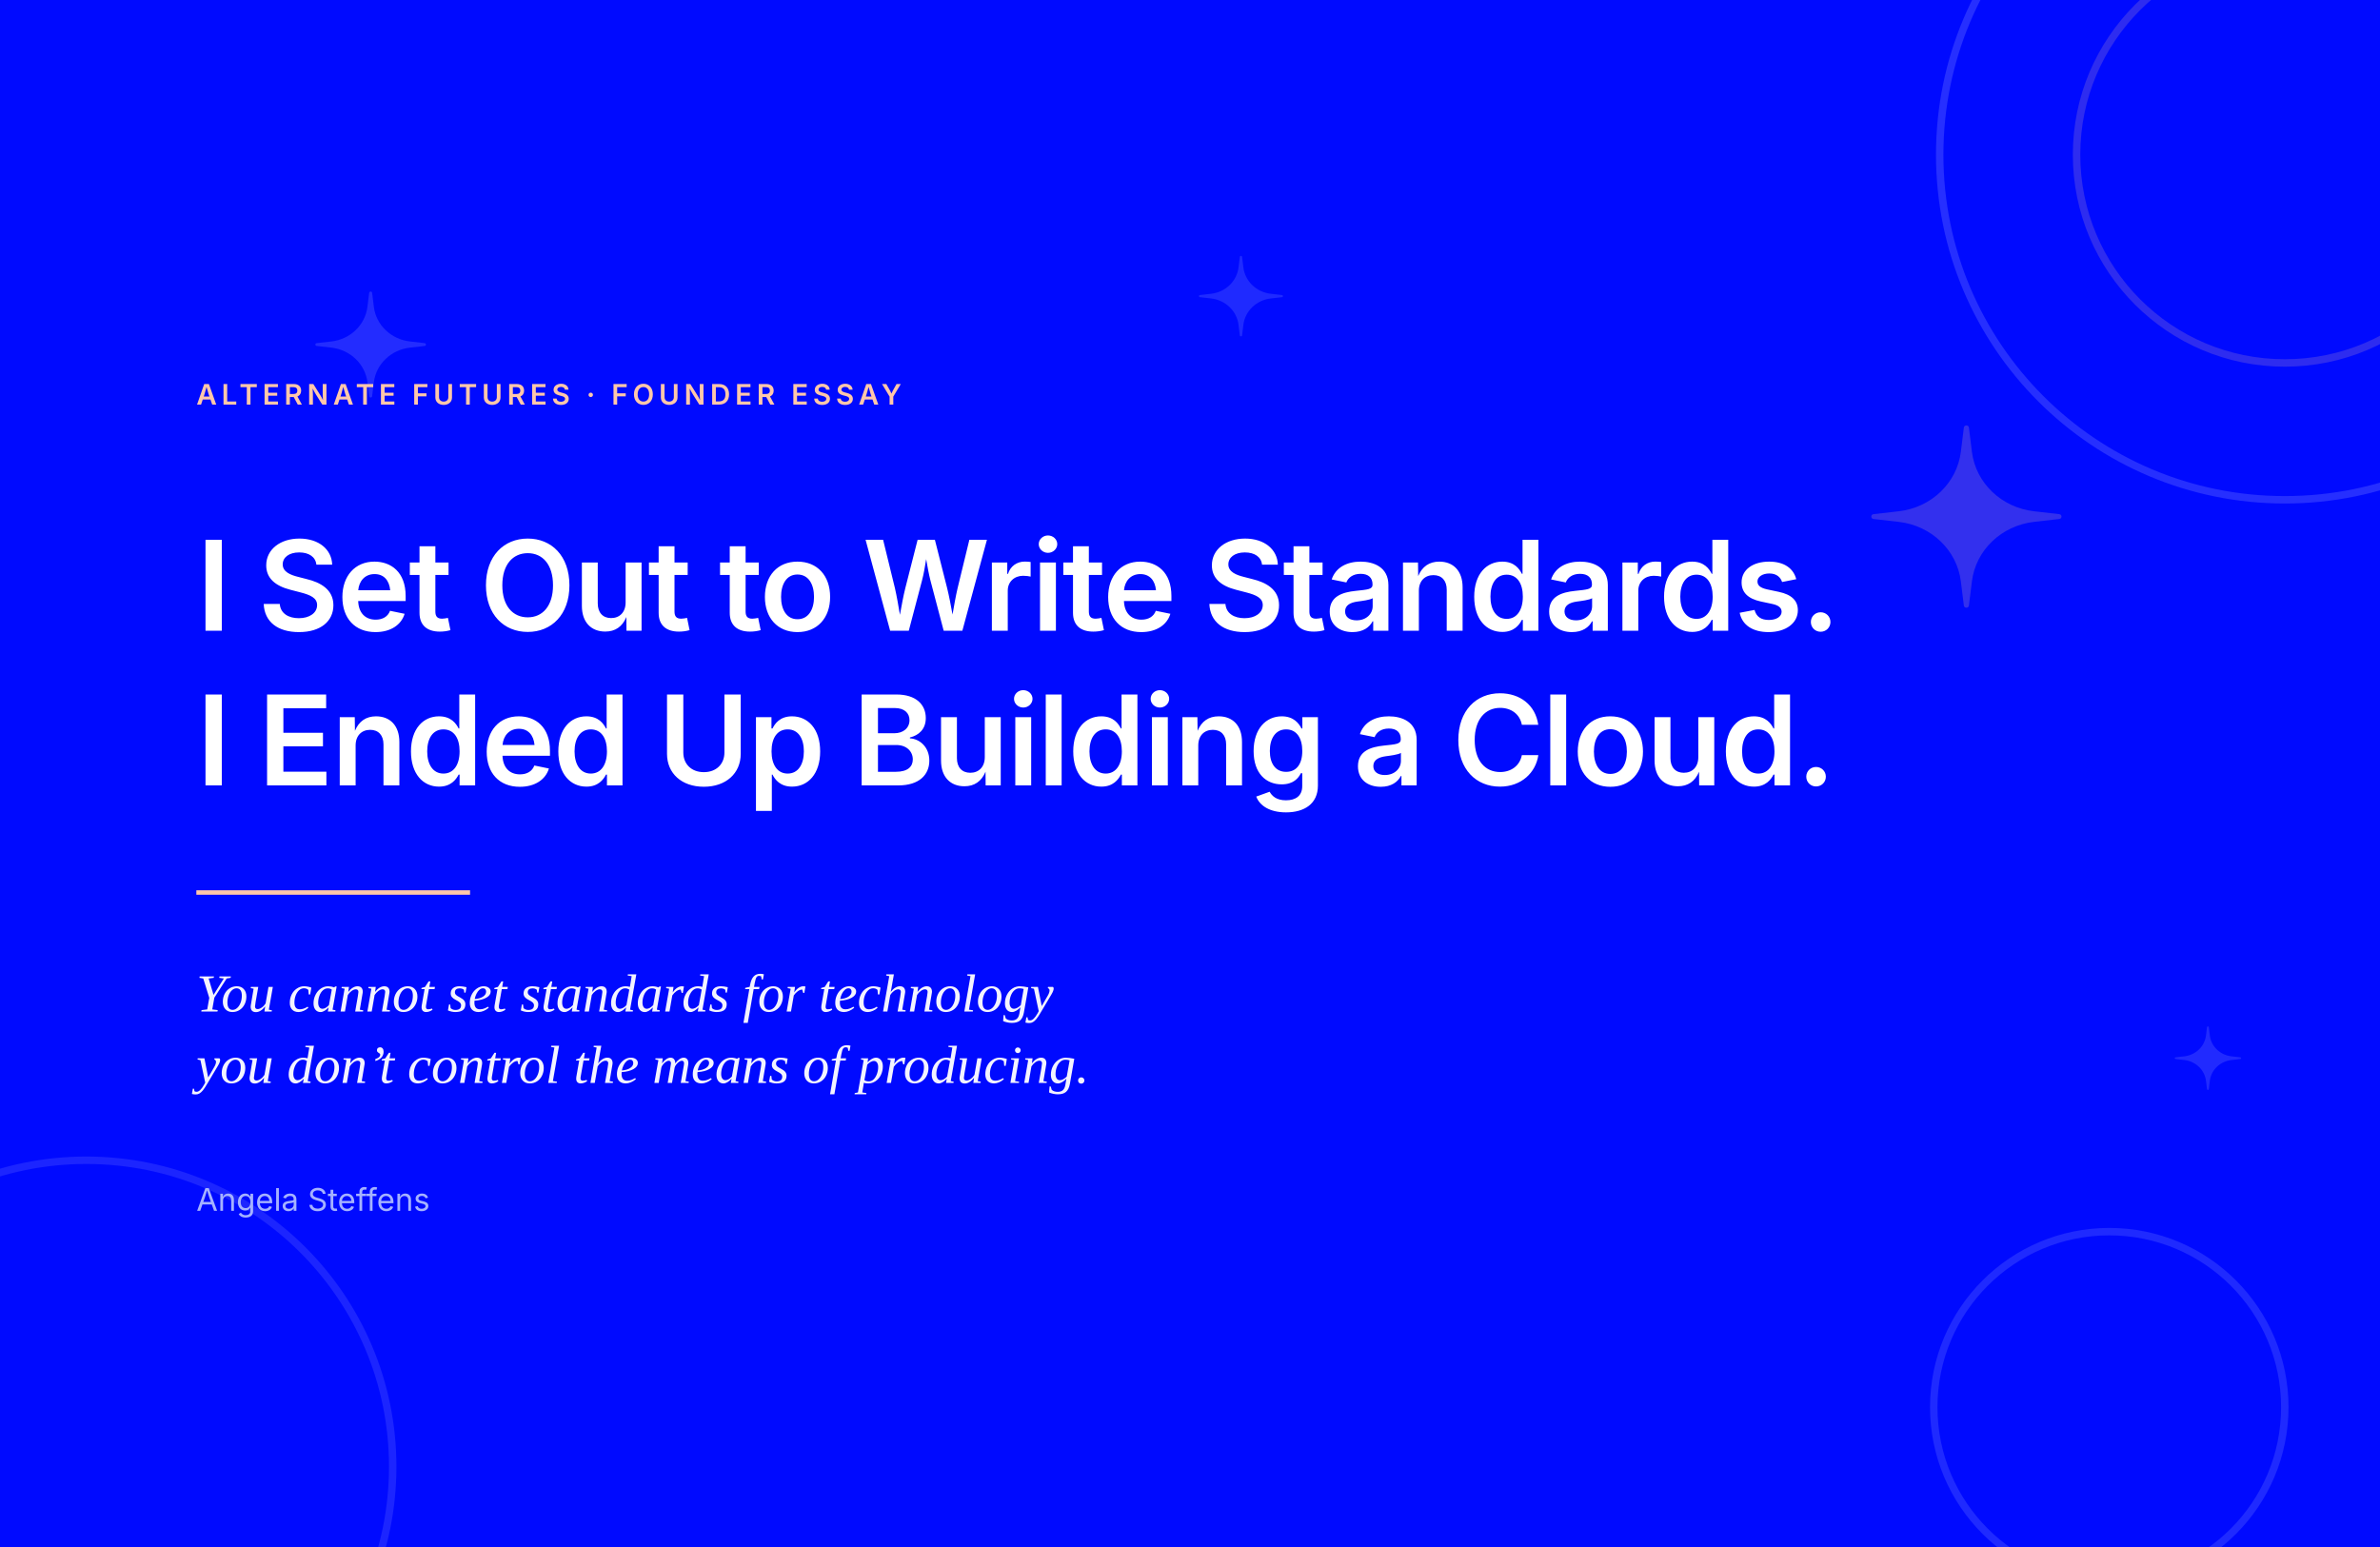
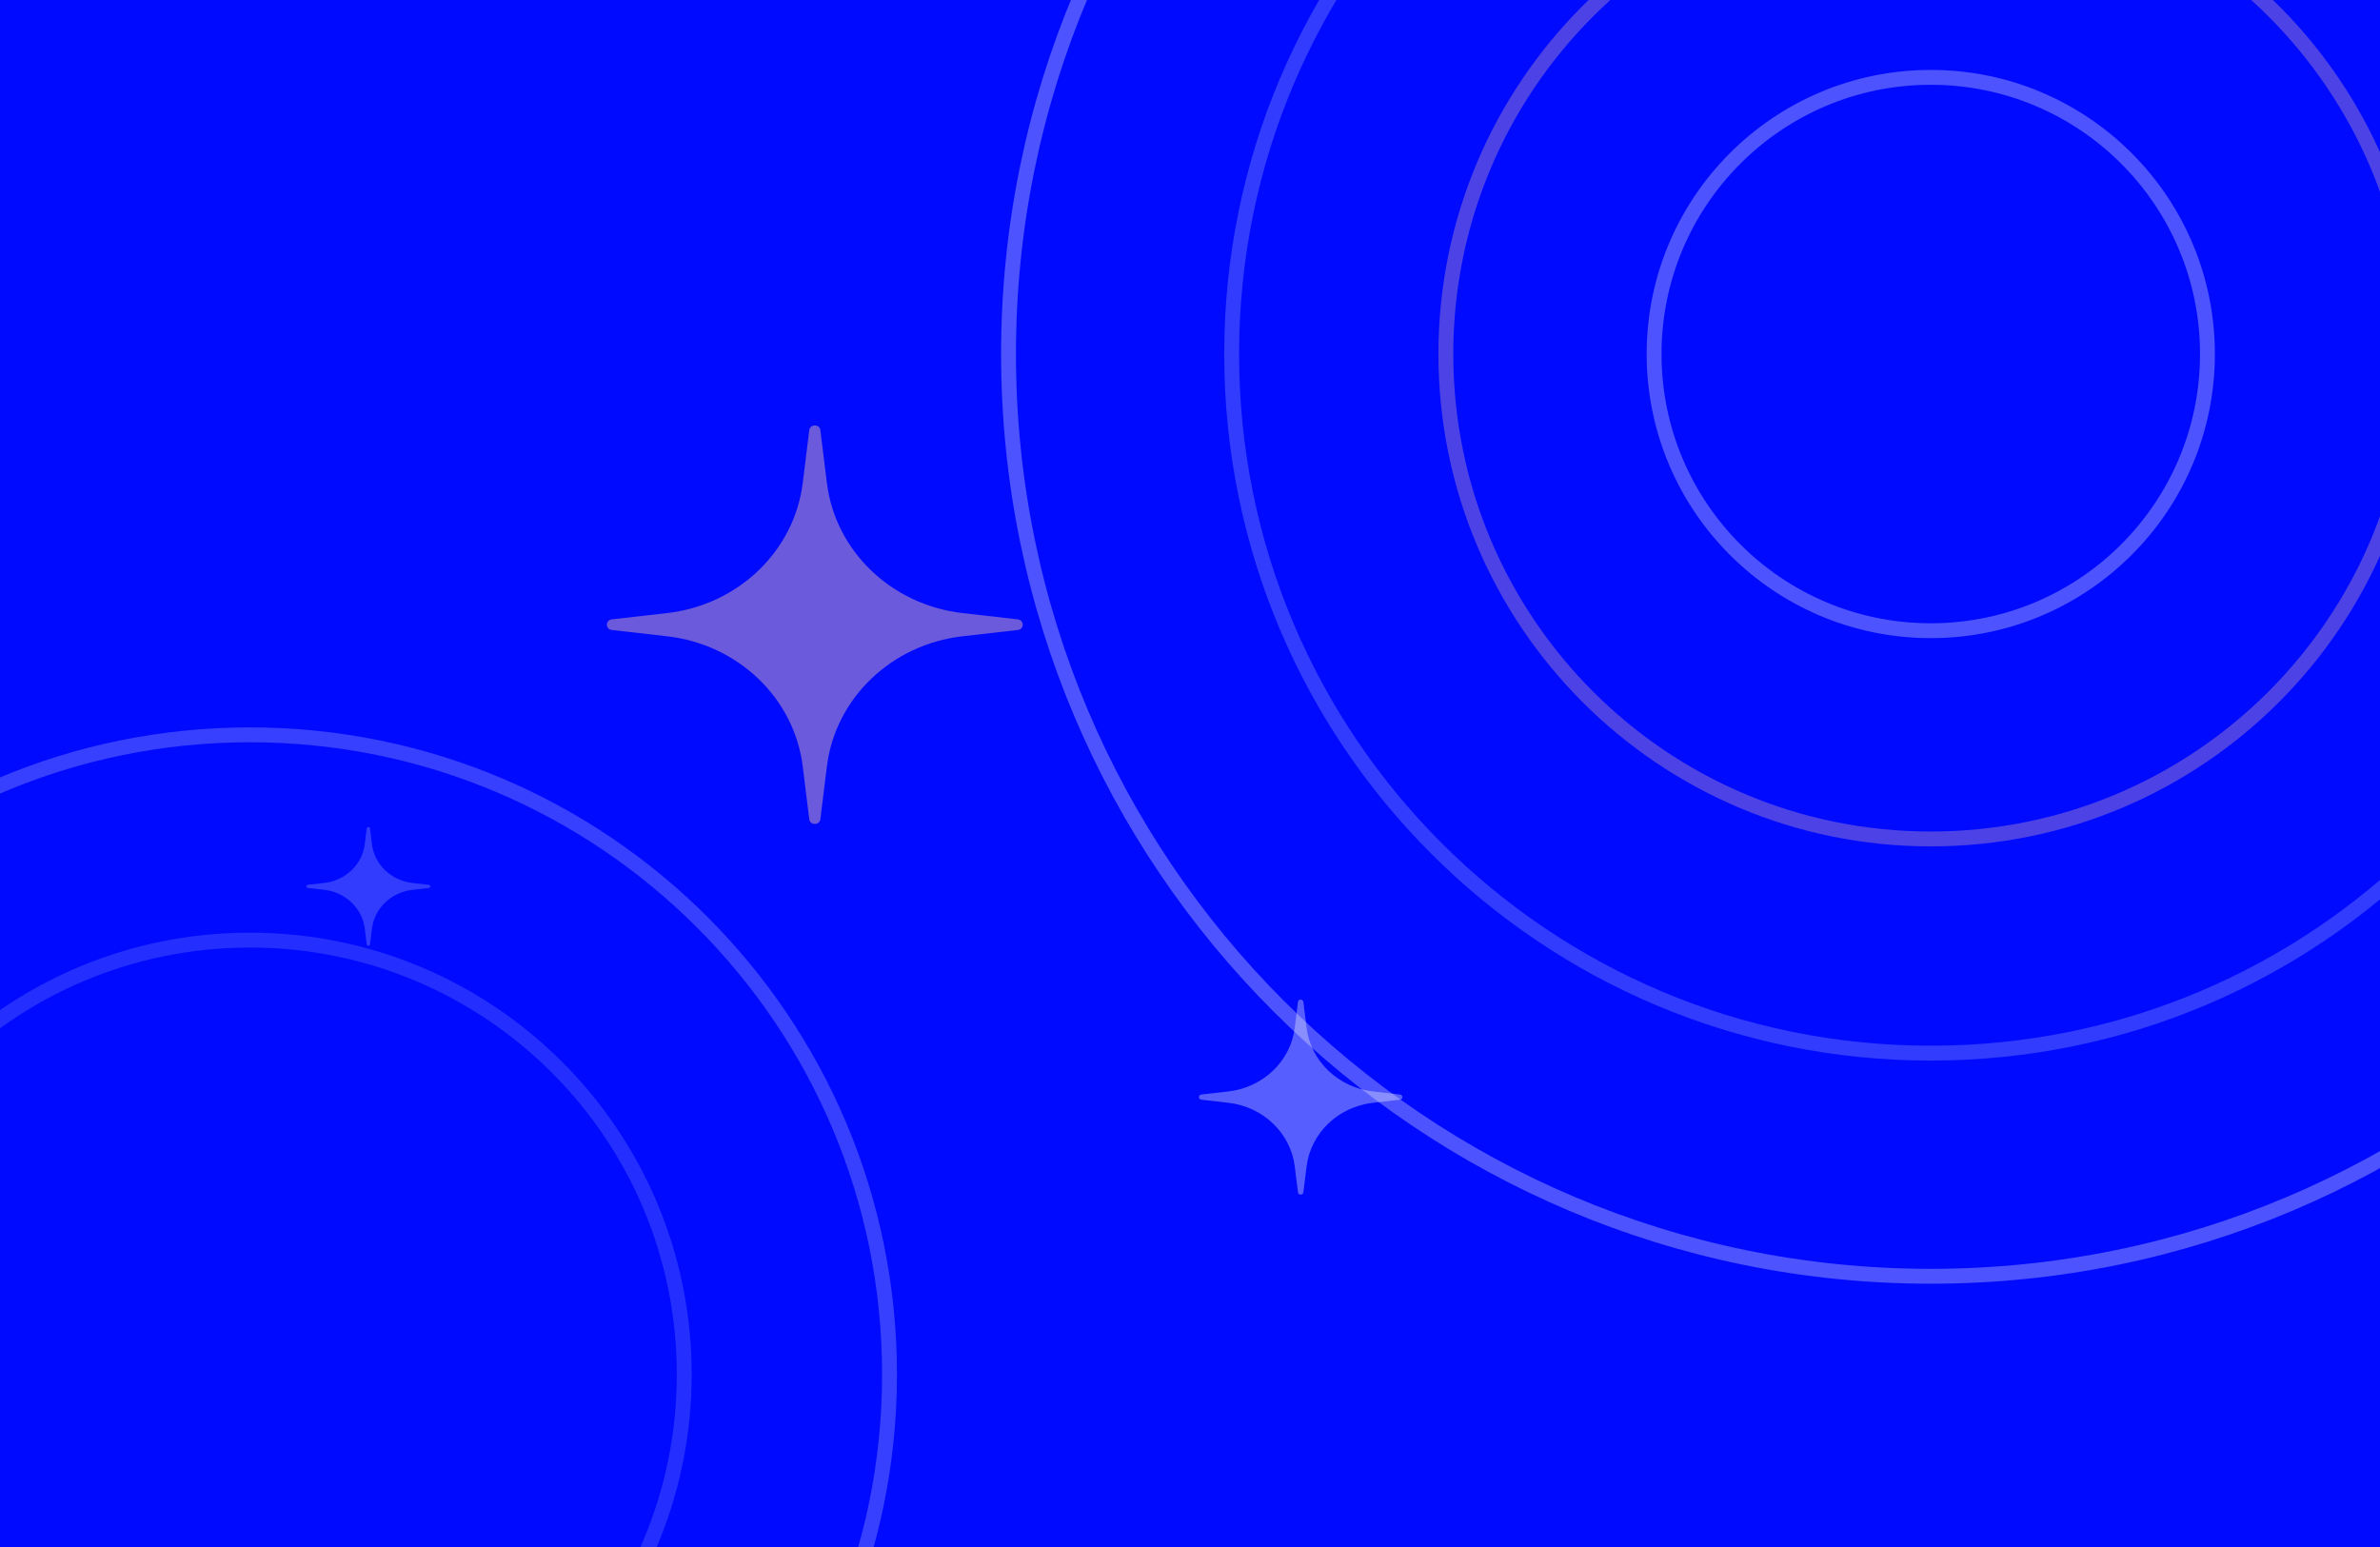
<svg xmlns="http://www.w3.org/2000/svg" viewBox="0 0 1600 1040" width="1600" height="1040" role="img" aria-labelledby="hT hD">
  <defs>
    <path id="afStar" d="M14.473 0.338C14.529 -0.113 15.211 -0.113 15.266 0.338L15.734 4.116C16.338 8.996 20.352 12.842 25.444 13.421L29.387 13.87C29.857 13.923 29.857 14.577 29.387 14.63L25.444 15.079C20.352 15.658 16.338 19.504 15.734 24.384L15.266 28.162C15.211 28.613 14.529 28.613 14.473 28.162L14.005 24.384C13.401 19.504 9.387 15.658 4.295 15.079L0.352 14.63C-0.117 14.577 -0.117 13.923 0.352 13.87L4.295 13.421C9.387 12.842 13.401 8.996 14.005 4.116L14.473 0.338Z" />
    <clipPath id="frame">
      <rect width="1600" height="1040" />
    </clipPath>
-     <style>
-     .s{font-family:'Instrument Sans',ui-sans-serif,system-ui,-apple-system,'Segoe UI',sans-serif}
-     .serif{font-family:'Instrument Serif',Georgia,'Times New Roman',serif}
-   </style>
  </defs>
  <rect width="1600" height="1040" fill="#000AFF" />
  <g clip-path="url(#frame)">
-     <circle cx="1536" cy="104" r="232" fill="none" stroke="#FFFFFF" stroke-width="5" opacity="0.15" />
-     <circle cx="1536" cy="104" r="140" fill="none" stroke="#FFC7AA" stroke-width="5" opacity="0.18" />
-     <circle cx="58" cy="986" r="206" fill="none" stroke="#FFFFFF" stroke-width="5" opacity="0.11" />
-     <circle cx="1418" cy="946" r="118" fill="none" stroke="#A5B2FF" stroke-width="5" opacity="0.19" />
-     <use href="#afStar" fill="#FFC7AA" opacity="0.20" transform="translate(1258,286) scale(4.3)" />
-     <use href="#afStar" fill="#FFFFFF" opacity="0.14" transform="translate(212,196) scale(2.5)" />
-     <use href="#afStar" fill="#A5B2FF" opacity="0.19" transform="translate(806,172) scale(1.9)" />
-     <use href="#afStar" fill="#FFFFFF" opacity="0.13" transform="translate(1462,690) scale(1.5)" />
+     <g opacity="0.30">
+       <circle cx="1298" cy="238" r="620" fill="none" stroke="#FFFFFF" stroke-width="10" />
+       <circle cx="1298" cy="238" r="470" fill="none" stroke="#A5B2FF" stroke-width="10" />
+       <circle cx="1298" cy="238" r="326" fill="none" stroke="#FFC7AA" stroke-width="10" />
+       <circle cx="1298" cy="238" r="186" fill="none" stroke="#FFFFFF" stroke-width="10" />
+     </g>
+     <g opacity="0.22">
+       <circle cx="168" cy="924" r="430" fill="none" stroke="#FFFFFF" stroke-width="10" />
+       <circle cx="168" cy="924" r="292" fill="none" stroke="#A5B2FF" stroke-width="10" />
+     </g>
+     <use href="#afStar" fill="#FFC7AA" opacity="0.42" transform="translate(408,286) scale(9.4)" />
+     <use href="#afStar" fill="#FFFFFF" opacity="0.34" transform="translate(806,672) scale(4.6)" />
+     <use href="#afStar" fill="#A5B2FF" opacity="0.30" transform="translate(206,556) scale(2.8)" />
  </g>
-   <text class="s" x="132" y="272" font-size="19" font-weight="600" fill="#FFC7AA" letter-spacing="0.16em">ALTERNATE FUTURES · FOUNDER ESSAY</text>
-   <text class="s" x="132" y="424" font-size="84" font-weight="600" fill="#FFFFFF" letter-spacing="-0.018em">I Set Out to Write Standards.</text>
-   <text class="s" x="132" y="528" font-size="84" font-weight="600" fill="#FFFFFF" letter-spacing="-0.018em">I Ended Up Building a Cloud.</text>
-   <line x1="132" y1="600" x2="316" y2="600" stroke="#FFC7AA" stroke-width="3" />
-   <text class="serif" x="132" y="680" font-size="36" font-style="italic" fill="#FFFFFF" opacity="0.95">You cannot set standards for technology</text>
-   <text class="serif" x="132" y="728" font-size="36" font-style="italic" fill="#FFFFFF" opacity="0.95">you don’t control the means of producing.</text>
-   <text class="s" x="132" y="814" font-size="21" font-weight="400" fill="#A5B2FF">Angela Steffens</text>
</svg>
